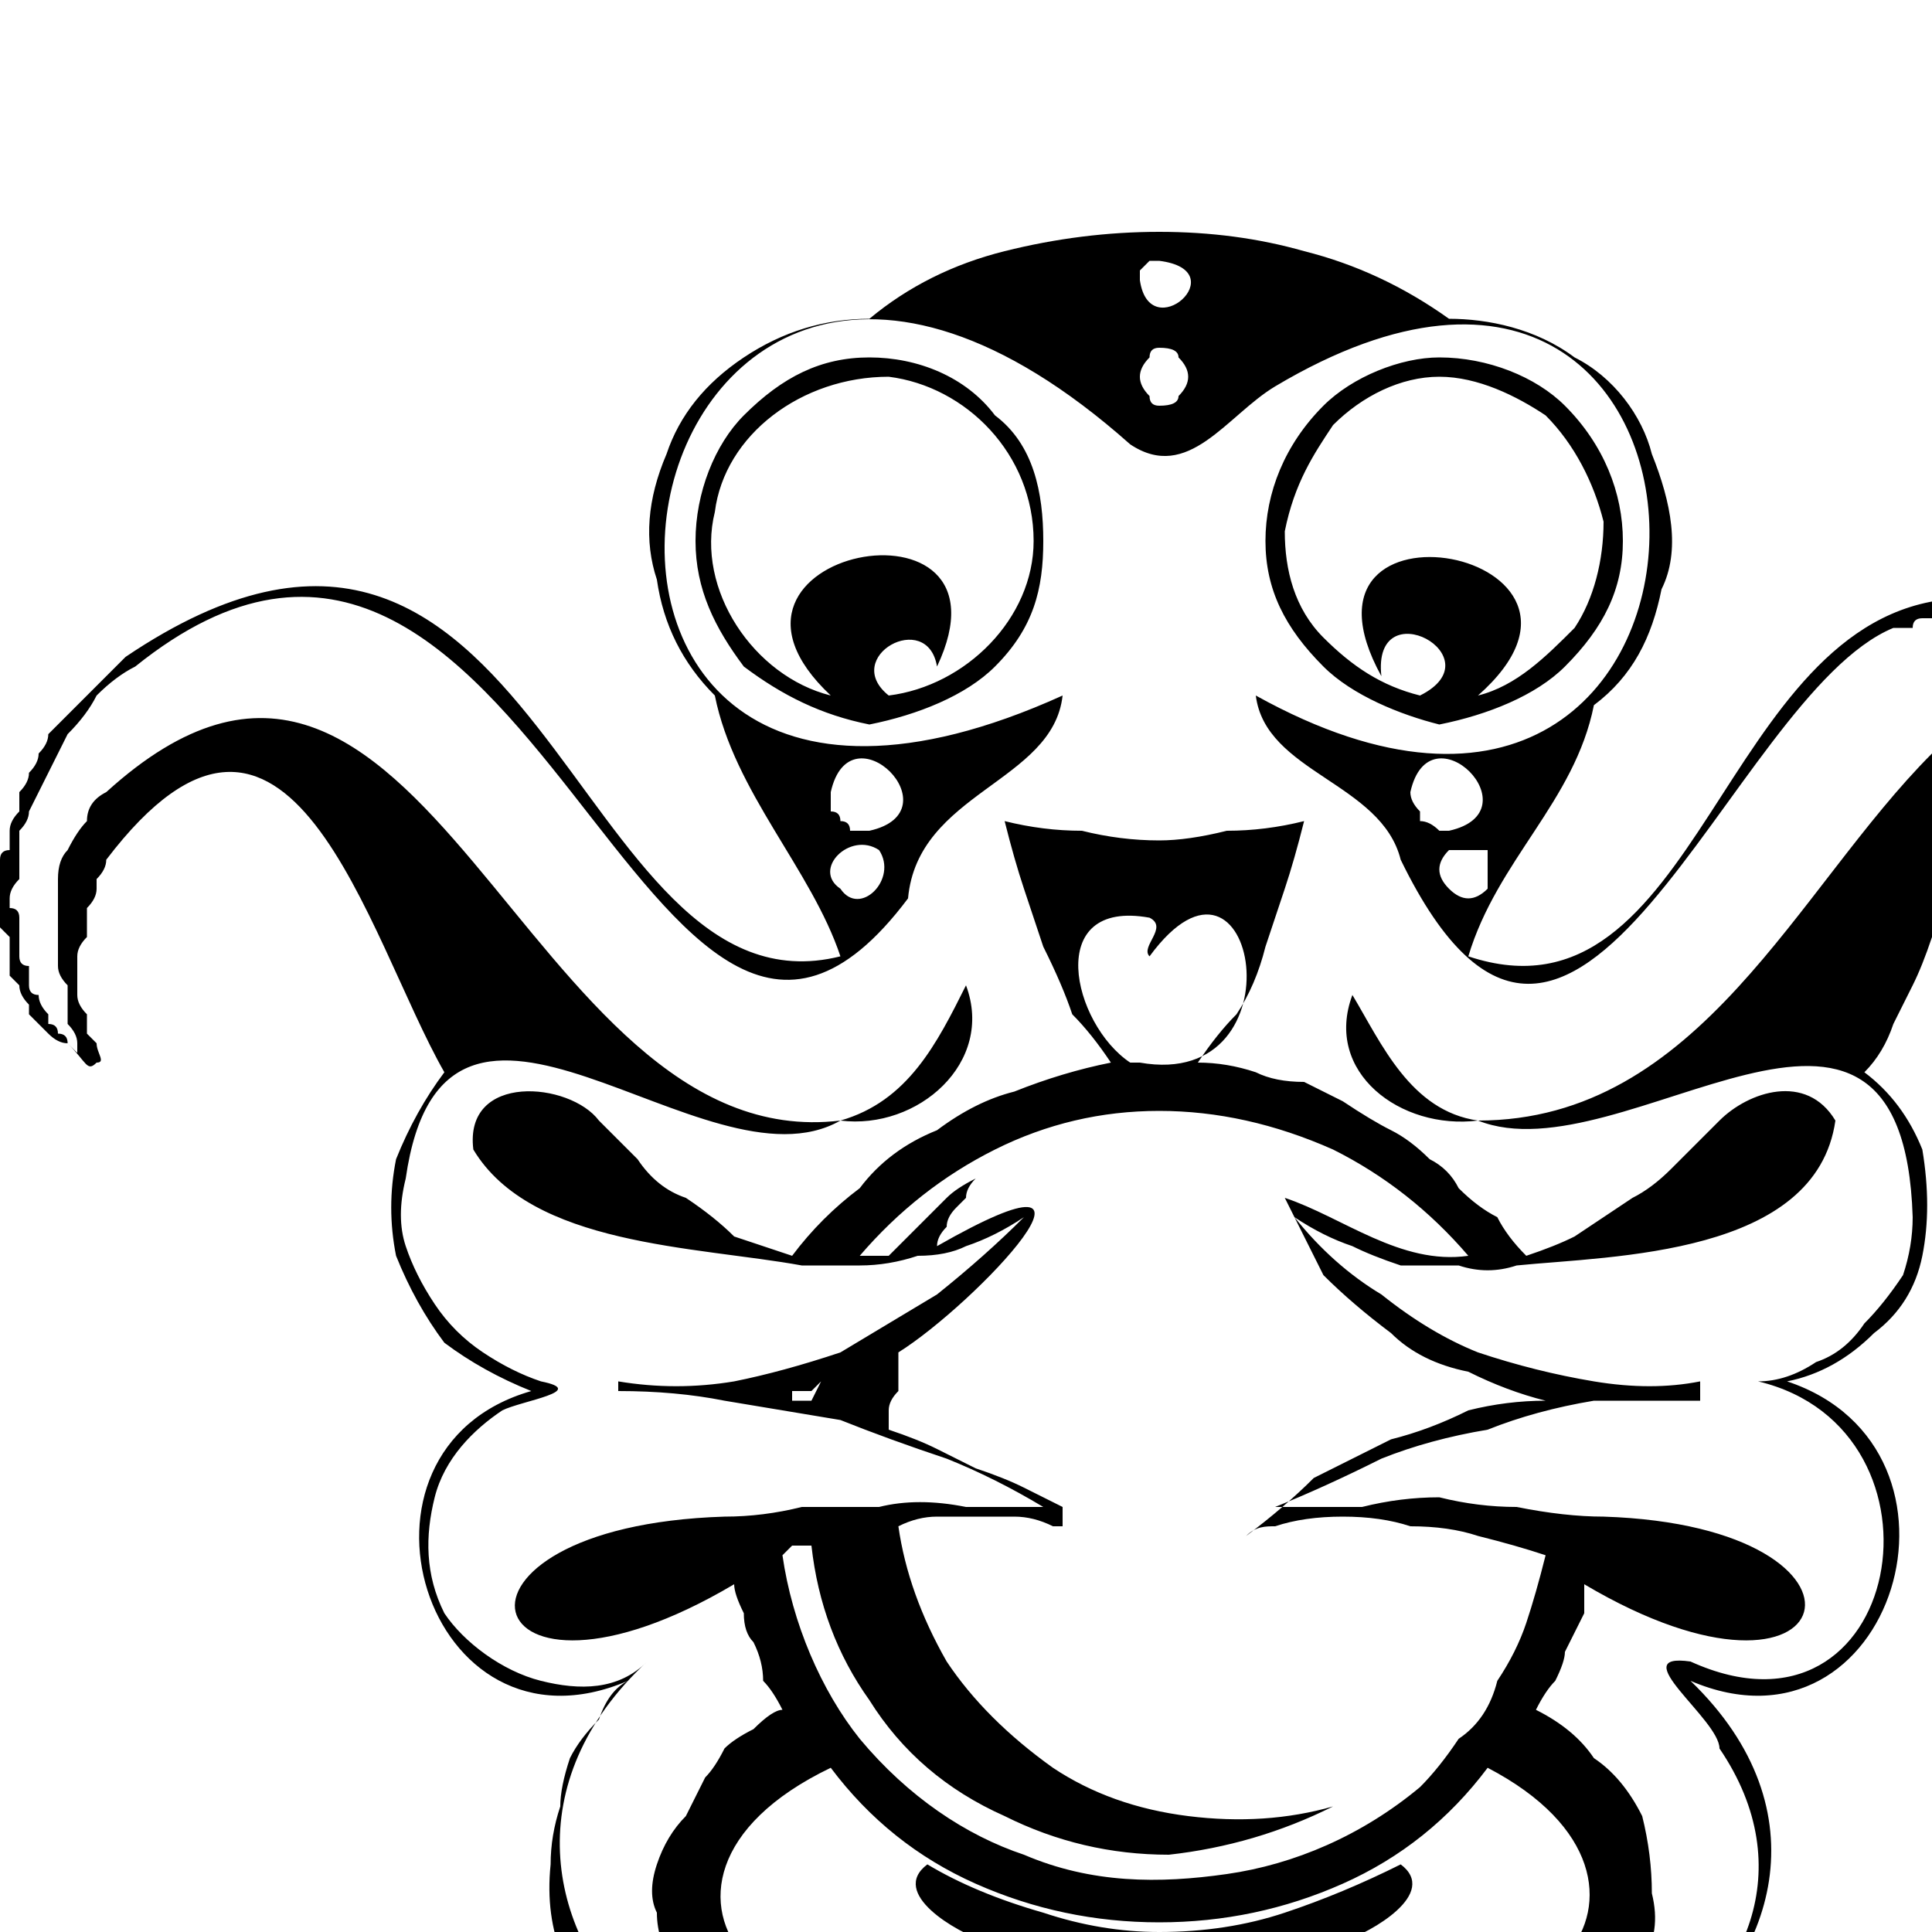
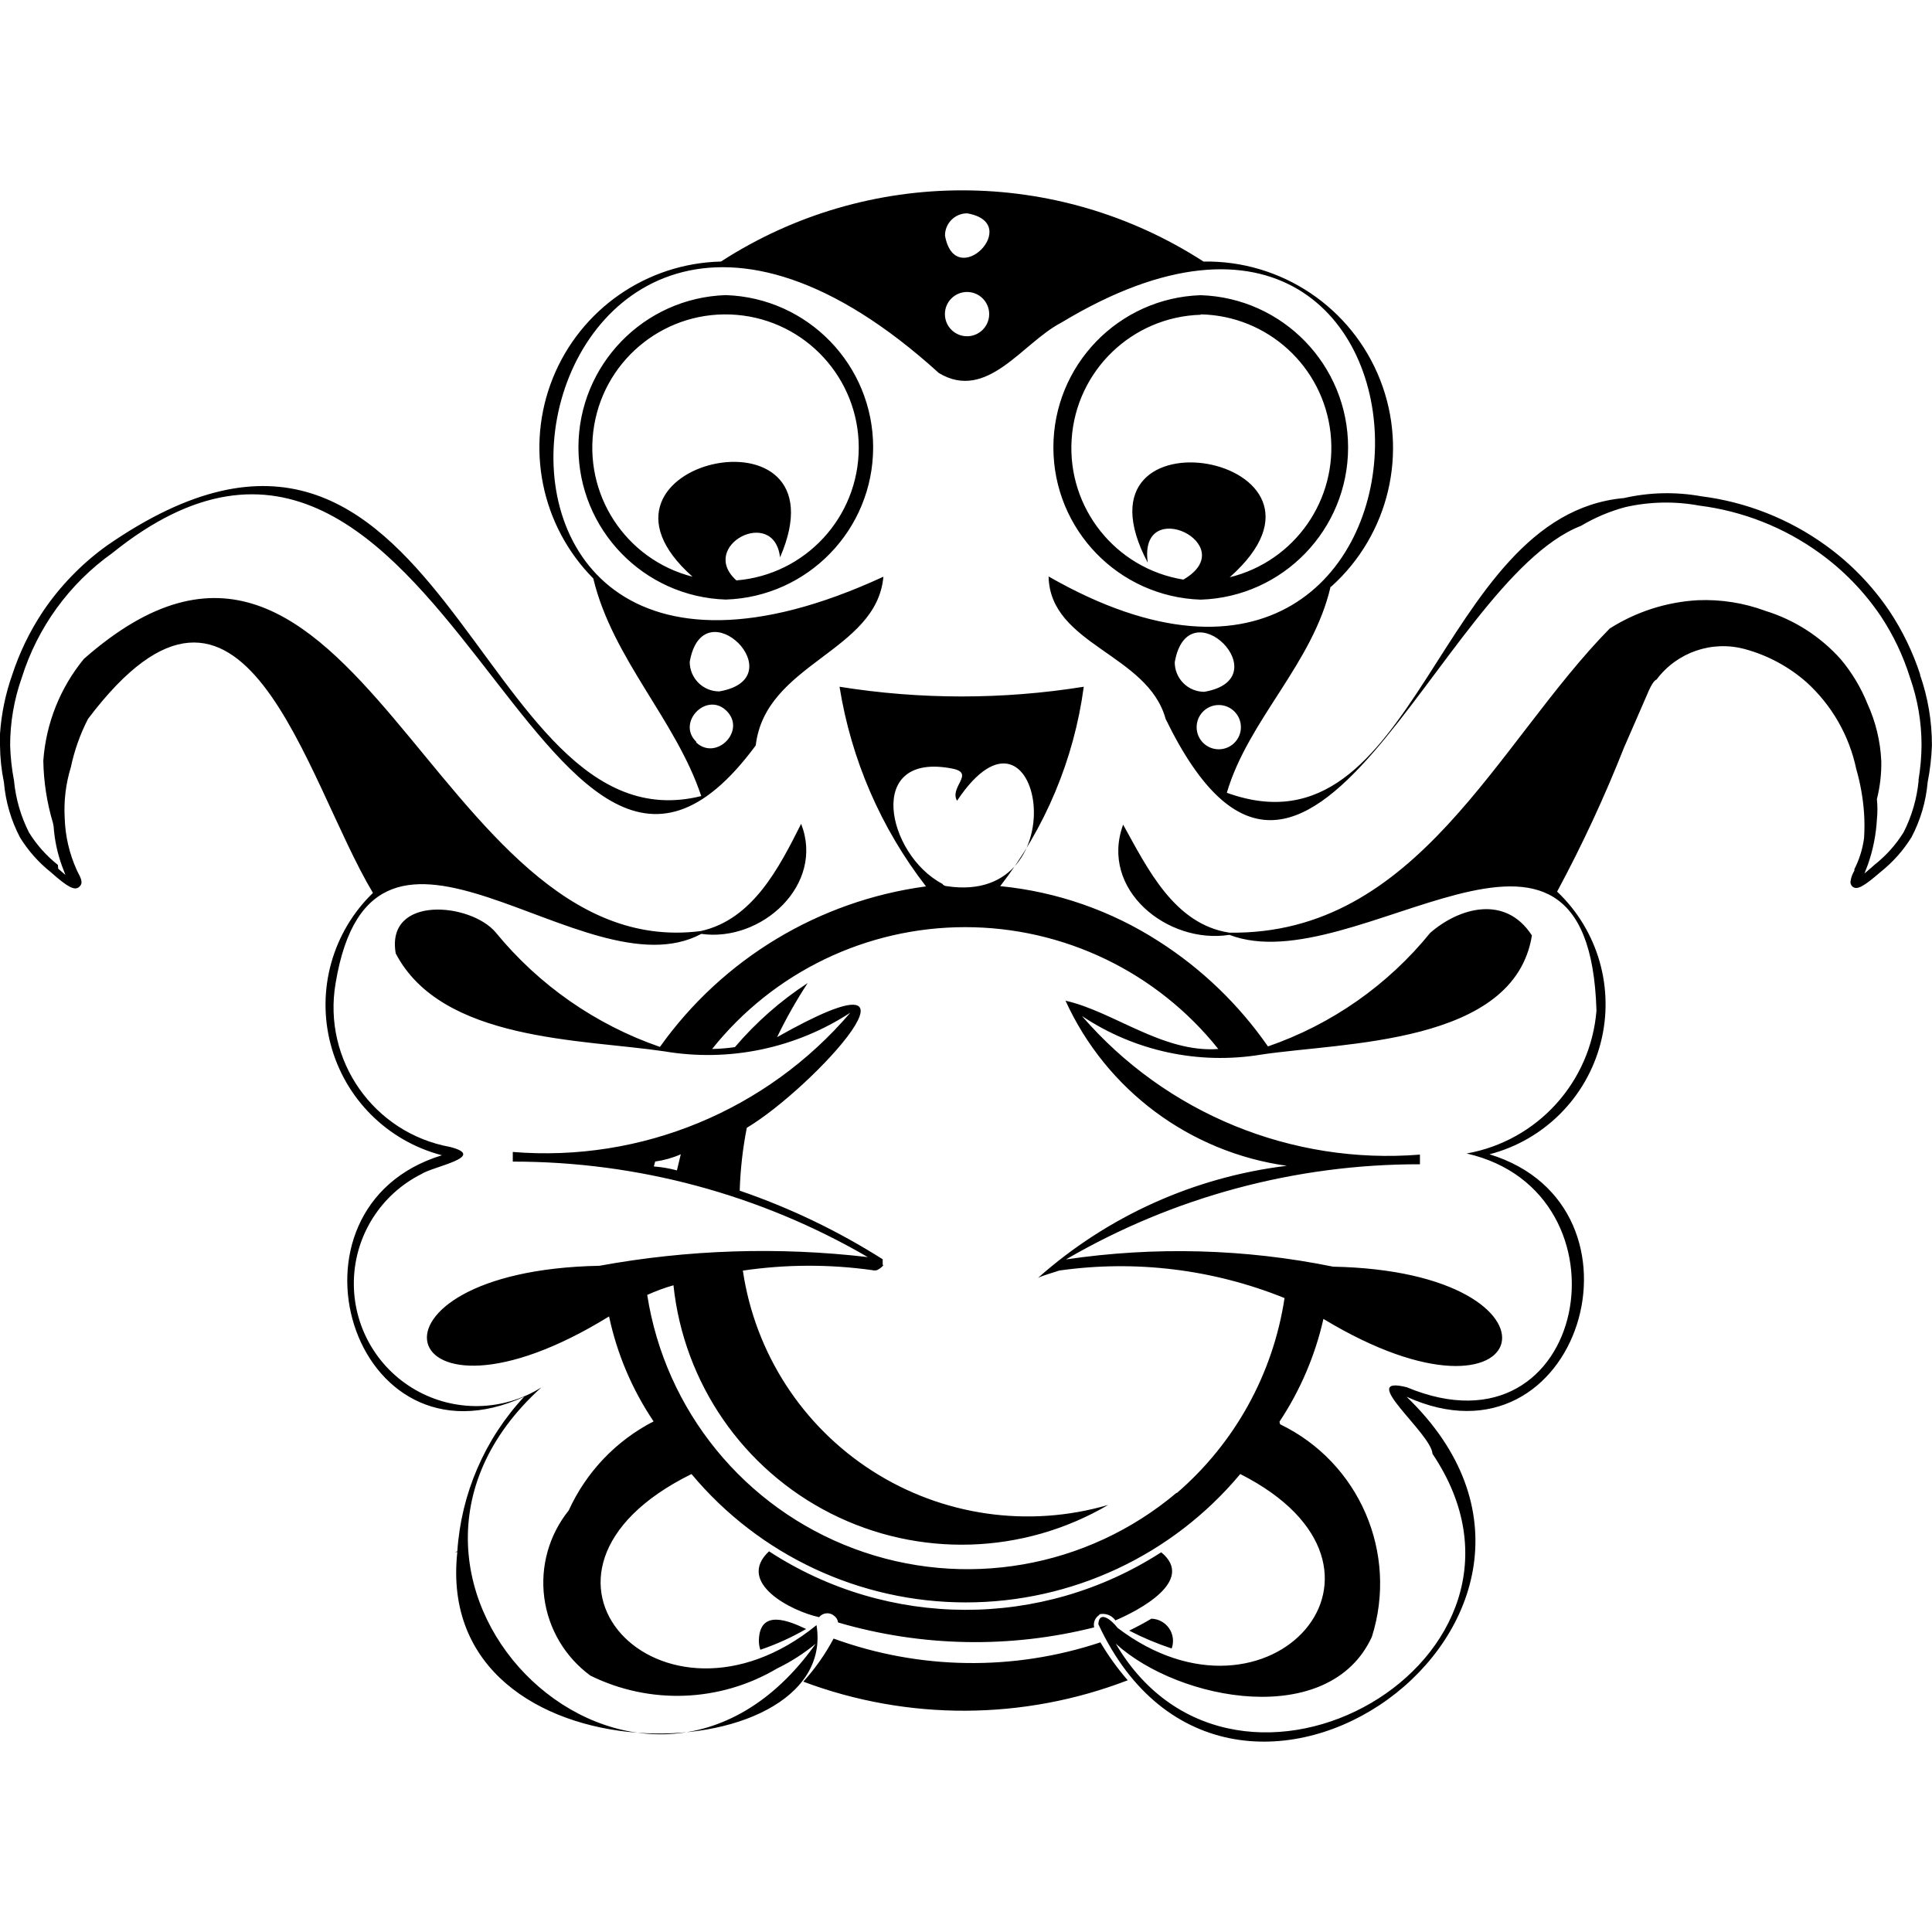
- <svg xmlns="http://www.w3.org/2000/svg" version="1.2" viewBox="0 0 20 20" width="20" height="20">
+ <svg xmlns="http://www.w3.org/2000/svg" version="1.2" viewBox="0 0 24 24" width="24" height="24">
  <style />
-   <path d="m23.9 8.4q-0.1-0.1-0.1-0.2-0.1-0.1-0.1-0.2-0.1-0.1-0.1-0.2-0.1-0.1-0.1-0.2-0.1-0.1-0.2-0.2-0.1-0.1-0.2-0.2-0.1-0.1-0.2-0.2-0.1-0.1-0.2-0.2-0.2-0.1-0.4-0.2-0.2-0.1-0.4-0.2-0.2-0.1-0.4-0.1-0.2-0.1-0.4-0.1-0.1 0-0.2-0.1-0.1 0-0.2 0-0.2 0-0.3 0.1-0.1 0-0.2 0c-2.4 0.2-2.6 4.5-5 3.7 0.3-1 1.1-1.6 1.3-2.6 0.4-0.3 0.6-0.7 0.7-1.2 0.2-0.4 0.1-0.9-0.1-1.4-0.1-0.4-0.4-0.8-0.8-1-0.4-0.3-0.9-0.4-1.3-0.4q-0.7-0.5-1.5-0.7-0.7-0.2-1.5-0.2-0.8 0-1.6 0.2-0.8 0.2-1.4 0.7-0.7 0-1.3 0.4-0.6 0.4-0.8 1-0.3 0.7-0.1 1.3 0.1 0.7 0.6 1.2c0.2 1 1 1.8 1.3 2.7-2.8 0.7-3.1-6-7.4-3.1q-0.1 0.1-0.2 0.2-0.1 0.1-0.2 0.2-0.1 0.1-0.2 0.2-0.1 0.1-0.2 0.2 0 0.1-0.1 0.2 0 0.1-0.1 0.2 0 0.1-0.1 0.2 0 0.1 0 0.2-0.1 0.1-0.1 0.2 0 0.1 0 0.2-0.1 0-0.1 0.1 0 0.1 0 0.2v0.2q0 0 0 0.1 0 0 0 0.1 0 0.1 0 0.1 0.1 0.1 0.1 0.1 0 0.1 0 0.2 0 0.1 0 0.2 0.1 0.1 0.1 0.1 0 0.1 0.1 0.2 0 0.1 0 0.1 0.1 0.1 0.1 0.1 0.1 0.1 0.1 0.1 0.1 0.1 0.2 0.1c0.2 0.2 0.2 0.3 0.3 0.2 0.1 0 0-0.1 0-0.2q-0.1-0.1-0.1-0.1 0-0.1 0-0.2-0.1-0.1-0.1-0.2 0 0 0-0.1 0-0.1 0-0.2 0-0.1 0-0.1 0-0.1 0.1-0.2 0-0.1 0-0.2 0 0 0-0.1 0.1-0.1 0.1-0.2 0 0 0-0.1 0.1-0.1 0.1-0.2c1.9-2.5 2.7 0.8 3.5 2.2q-0.3 0.4-0.5 0.9-0.1 0.5 0 1 0.2 0.5 0.5 0.9 0.4 0.3 0.9 0.5c-2.1 0.6-1.1 3.9 1 3q-0.2 0.1-0.3 0.4-0.2 0.2-0.3 0.4-0.1 0.3-0.1 0.5-0.1 0.3-0.1 0.6c-0.3 2.9 4.8 2.7 4.5 0.9-2 1.5-4.1-0.7-1.6-1.9q0.6 0.8 1.5 1.2 0.9 0.4 1.9 0.4 1 0 1.9-0.4 0.9-0.4 1.5-1.2c2.3 1.2 0.4 3.3-1.5 1.9-0.1-0.1-0.2-0.2-0.2 0 1.6 3.5 6.6-0.1 3.8-2.8 2.1 0.9 3.1-2.4 1-3.1q0.5-0.1 0.9-0.5 0.4-0.3 0.5-0.8 0.1-0.5 0-1.1-0.2-0.5-0.6-0.8 0.2-0.2 0.3-0.5 0.1-0.2 0.2-0.4 0.1-0.2 0.2-0.5 0.1-0.2 0.2-0.4v-0.2l0.3-0.5c0-0.1 0.1-0.1 0.1-0.1q0.1-0.2 0.2-0.3 0.1-0.1 0.3-0.1 0.1-0.1 0.3-0.1 0.1 0 0.3 0.1 0.1 0 0.2 0 0.1 0.1 0.2 0.1 0.1 0.1 0.2 0.1 0.1 0.1 0.1 0.2 0.2 0.1 0.3 0.2 0.1 0.1 0.1 0.3 0.1 0.1 0.2 0.3 0 0.1 0.1 0.3 0 0 0 0.1 0 0.1 0 0.1 0 0.1 0 0.2 0.1 0 0.1 0.1 0 0 0 0.1 0 0 0 0.1 0 0 0 0 0 0.1 0 0.1-0.1 0.1-0.1 0.1 0 0.1 0 0.1 0 0.1 0 0.1 0 0.1-0.1 0.1 0 0 0 0.1 0 0 0 0 0 0 0 0 0 0 0 0.1 0 0 0 0 0 0 0 0 0 0 0 0 0 0 0 0c0.1 0.1 0.2 0 0.4-0.2q0 0 0.1-0.1 0 0 0.1-0.1 0 0 0.1-0.1 0 0 0-0.1 0.1-0.1 0.1-0.2 0.1 0 0.1-0.1 0-0.1 0-0.2 0-0.1 0-0.2 0.1 0 0.1-0.1 0 0 0-0.1 0-0.1 0-0.1 0-0.1 0-0.1 0-0.1 0-0.3 0-0.1 0-0.2-0.1-0.1-0.1-0.2 0-0.1 0-0.2zm-0.1 1.3q0 0.1 0 0.2 0 0.1 0 0.1-0.1 0.1-0.1 0.2 0 0.1-0.1 0.1 0 0.1 0 0.2-0.1 0-0.1 0.1-0.1 0-0.1 0.1-0.1 0-0.1 0v0.1l-0.1 0.1v-0.2q0 0 0-0.1 0.1-0.1 0.1-0.1 0-0.1 0-0.2 0 0 0-0.1 0 0 0-0.1 0 0 0 0 0-0.1 0-0.1 0 0 0-0.1 0 0 0-0.1 0 0 0.1-0.1 0-0.1 0-0.1 0-0.1 0-0.1 0-0.1 0-0.2-0.1-0.1-0.1-0.2 0-0.1 0-0.2-0.1-0.1-0.1-0.1 0-0.1-0.1-0.2 0-0.1 0-0.1-0.1-0.1-0.1-0.2-0.1 0-0.1-0.1-0.1-0.1-0.2-0.2-0.1-0.1-0.3-0.2-0.1 0-0.2-0.1-0.1-0.1-0.3-0.1-0.1 0-0.2-0.1-0.1 0-0.2 0-0.1 0-0.2 0-0.1 0-0.2 0-0.2 0-0.3 0-0.1 0-0.3 0.1-0.1 0-0.2 0.1-0.2 0-0.3 0.1c-1.4 1.4-2.4 3.8-4.7 3.8-0.7-0.1-1-0.8-1.3-1.3-0.3 0.8 0.5 1.4 1.3 1.3 1.5 0.6 4.4-2.2 4.5 1q0 0.3-0.1 0.6-0.2 0.3-0.4 0.5-0.2 0.3-0.5 0.4-0.3 0.2-0.6 0.2c2.1 0.5 1.5 3.9-0.7 2.9-0.7-0.1 0.3 0.6 0.3 0.9 1.7 2.5-2.4 4.9-3.9 2.3 0.8 0.7 2.6 1.1 3.1-0.1q0.2-0.3 0.1-0.7 0-0.4-0.1-0.8-0.2-0.4-0.5-0.6-0.2-0.3-0.6-0.5 0.1-0.2 0.2-0.3 0.1-0.2 0.1-0.3 0.1-0.2 0.2-0.4 0-0.1 0-0.3c2.7 1.6 3.3-0.6 0.2-0.7q-0.4 0-0.9-0.1-0.4 0-0.8-0.1-0.4 0-0.8 0.1-0.4 0-0.9 0 0.5-0.2 1.1-0.5 0.5-0.2 1.1-0.3 0.5-0.2 1.1-0.3 0.6 0 1.1 0v-0.2q-0.5 0.1-1.1 0-0.6-0.1-1.2-0.3-0.5-0.2-1-0.6-0.5-0.3-0.9-0.8 0.3 0.2 0.6 0.3 0.2 0.1 0.5 0.2 0.3 0 0.6 0 0.3 0.1 0.6 0c1-0.1 3.1-0.1 3.3-1.5-0.3-0.5-0.9-0.3-1.2 0q-0.2 0.2-0.5 0.5-0.2 0.2-0.4 0.3-0.3 0.2-0.6 0.4-0.2 0.1-0.5 0.2-0.2-0.2-0.3-0.4-0.2-0.1-0.4-0.3-0.1-0.2-0.3-0.3-0.2-0.2-0.4-0.3-0.2-0.1-0.5-0.3-0.2-0.1-0.4-0.2-0.3 0-0.5-0.1-0.3-0.1-0.6-0.1 0.2-0.3 0.4-0.5 0.2-0.3 0.3-0.7 0.1-0.3 0.2-0.6 0.1-0.3 0.2-0.7-0.4 0.1-0.8 0.1-0.4 0.1-0.7 0.1-0.4 0-0.8-0.1-0.4 0-0.8-0.1 0.1 0.4 0.2 0.7 0.1 0.3 0.2 0.6 0.2 0.4 0.3 0.7 0.2 0.2 0.4 0.5-0.5 0.1-1 0.3-0.4 0.1-0.8 0.4-0.5 0.2-0.8 0.6-0.4 0.3-0.7 0.7-0.3-0.1-0.6-0.2-0.2-0.2-0.5-0.4-0.3-0.1-0.5-0.4-0.2-0.2-0.4-0.4c-0.3-0.4-1.4-0.5-1.3 0.3 0.6 1 2.3 1 3.4 1.2q0.3 0 0.6 0 0.3 0 0.6-0.1 0.3 0 0.5-0.1 0.3-0.1 0.6-0.3-0.4 0.4-0.9 0.8-0.5 0.3-1 0.6-0.6 0.2-1.1 0.3-0.6 0.1-1.2 0v0.1q0.6 0 1.1 0.1 0.6 0.1 1.2 0.2 0.5 0.2 1.1 0.4 0.5 0.2 1 0.5-0.4 0-0.8 0-0.5-0.1-0.9 0-0.4 0-0.8 0-0.4 0.1-0.8 0.1c-3.2 0.1-2.6 2.3 0.1 0.7q0 0.1 0.1 0.3 0 0.2 0.1 0.3 0.1 0.2 0.1 0.4 0.1 0.1 0.2 0.3-0.1 0-0.3 0.2-0.2 0.1-0.3 0.2-0.1 0.2-0.2 0.3-0.1 0.2-0.2 0.4-0.2 0.2-0.3 0.5-0.1 0.3 0 0.5 0 0.3 0.2 0.6 0.1 0.2 0.3 0.4 0.3 0.1 0.6 0.2 0.3 0.1 0.6 0.1 0.3 0 0.6-0.1 0.3-0.1 0.6-0.3 0 0 0.1 0 0.1-0.1 0.1-0.1 0.1-0.1 0.1-0.1 0.1 0 0.1-0.1c-2.1 3-6.1-0.7-3.4-3.2-0.3 0.3-0.7 0.3-1.1 0.2-0.4-0.1-0.8-0.4-1-0.7-0.2-0.4-0.2-0.8-0.1-1.2 0.1-0.4 0.4-0.7 0.7-0.9 0.2-0.1 0.9-0.2 0.4-0.3q-0.3-0.1-0.6-0.3-0.3-0.2-0.5-0.5-0.2-0.3-0.3-0.6-0.1-0.3 0-0.7c0.4-2.8 3.1 0.2 4.5-0.6 0.8 0.1 1.6-0.6 1.3-1.4-0.3 0.6-0.6 1.2-1.3 1.4-3.3 0.4-4.3-6.4-7.6-3.4q-0.2 0.1-0.2 0.3-0.1 0.1-0.2 0.3-0.1 0.1-0.1 0.3 0 0.2 0 0.4 0 0.1 0 0.2 0 0.1 0 0.2 0 0 0 0.1 0 0.1 0.1 0.2v0.1q0 0 0 0.1 0 0.1 0 0.1 0 0.1 0 0.1 0.1 0.1 0.1 0.2v0.1l-0.1-0.1q0-0.1-0.1-0.1 0-0.1-0.1-0.1 0-0.1 0-0.1-0.1-0.1-0.1-0.2-0.1 0-0.1-0.1 0-0.1 0-0.2-0.1 0-0.1-0.1 0-0.1 0-0.2 0 0 0-0.1 0-0.1 0-0.1 0-0.1-0.1-0.1 0-0.1 0-0.1 0-0.1 0.1-0.2 0-0.2 0-0.3 0-0.1 0-0.2 0.1-0.1 0.1-0.2 0.1-0.2 0.2-0.4 0.1-0.2 0.2-0.4 0.2-0.2 0.3-0.4 0.2-0.2 0.4-0.3c4.1-3.3 5.3 6 8 2.4 0.1-1.1 1.5-1.2 1.6-2.1-6.4 2.9-4.7-7.4 0.7-2.6 0.6 0.4 1-0.3 1.5-0.6 5.2-3.1 5.2 6.2-0.2 3.2 0.1 0.8 1.3 0.9 1.5 1.7 1.8 3.7 3.4-1.7 5.1-2.4q0.1 0 0.2 0 0-0.1 0.1-0.1 0.1 0 0.2 0 0-0.1 0.1-0.1 0.1 0 0.2 0 0.1 0 0.3 0 0.1 0 0.2 0 0.1 0 0.2 0 0.2 0 0.4 0.1 0.2 0 0.4 0.1 0.2 0.1 0.4 0.2 0.1 0.1 0.3 0.2 0.1 0.1 0.2 0.2 0.1 0 0.2 0.1 0.1 0.1 0.2 0.2 0.1 0.2 0.2 0.3 0 0.1 0.1 0.1 0 0.1 0.1 0.2 0 0.1 0.1 0.2 0 0.1 0 0.2 0.1 0.1 0.1 0.2 0 0.1 0 0.2 0.1 0.1 0.1 0.3 0 0.1 0 0.2 0 0 0 0.1 0 0 0 0.1 0 0-0.1 0.1 0 0 0 0.1zm-14.8-6c-0.5 0-0.9 0.2-1.3 0.6-0.3 0.3-0.5 0.8-0.5 1.3 0 0.5 0.2 0.9 0.5 1.3 0.4 0.3 0.8 0.5 1.3 0.6 0.5-0.1 1-0.3 1.3-0.6 0.4-0.4 0.5-0.8 0.5-1.3 0-0.5-0.1-1-0.5-1.3-0.3-0.4-0.8-0.6-1.3-0.6zm0.2 3.5c-0.5-0.4 0.4-0.9 0.5-0.3 0.9-1.9-2.7-1.2-1.1 0.3-0.8-0.2-1.4-1.1-1.2-1.9 0.1-0.8 0.9-1.4 1.8-1.4 0.8 0.1 1.5 0.8 1.5 1.7 0 0.8-0.7 1.5-1.5 1.6zm14.7 1.2zm-9-0.9c0.5-0.1 1-0.3 1.3-0.6 0.4-0.4 0.6-0.8 0.6-1.3 0-0.5-0.2-1-0.6-1.4-0.3-0.3-0.8-0.5-1.3-0.5-0.4 0-0.9 0.2-1.2 0.5-0.4 0.4-0.6 0.9-0.6 1.4 0 0.5 0.2 0.9 0.6 1.3 0.3 0.3 0.8 0.5 1.2 0.6zm0.3 1.8q-0.1 0-0.2-0.1-0.1-0.1-0.1-0.2 0-0.1 0.1-0.2 0.1 0 0.2 0 0.1 0 0.2 0 0 0.1 0 0.2 0 0.1 0 0.2-0.1 0.1-0.2 0.1zm-0.6-1.1c0.2-0.9 1.3 0.2 0.4 0.4q-0.1 0-0.1 0-0.1-0.1-0.2-0.1 0-0.1 0-0.1-0.1-0.1-0.1-0.2zm-2.6-5.5c0.8 0.1-0.1 0.9-0.2 0.2q0 0 0-0.1 0 0 0.1-0.1 0 0 0 0 0.1 0 0.1 0zm0 0.9q0.2 0 0.2 0.1 0.1 0.1 0.1 0.2 0 0.1-0.1 0.2 0 0.1-0.2 0.1-0.1 0-0.1-0.1-0.1-0.1-0.1-0.2 0-0.1 0.1-0.2 0-0.1 0.1-0.1zm-3.3 5.6c-0.3-0.2 0.1-0.6 0.4-0.4 0.2 0.3-0.2 0.7-0.4 0.4zm-0.1-1c0.2-0.9 1.3 0.2 0.4 0.4q-0.1 0-0.2 0 0-0.1-0.1-0.1 0-0.1-0.1-0.1 0-0.1 0-0.2zm6.1 10.3c-0.6 0.5-1.3 0.8-2 0.9-0.7 0.1-1.4 0.1-2.1-0.2-0.6-0.2-1.2-0.6-1.7-1.2-0.4-0.5-0.7-1.2-0.8-1.9q0 0 0.1-0.1 0 0 0 0 0.1 0 0.1 0 0.1 0 0.1 0 0.1 0.9 0.6 1.6 0.5 0.8 1.4 1.2 0.8 0.4 1.7 0.4 0.9-0.1 1.7-0.5-0.7 0.2-1.5 0.1-0.8-0.1-1.4-0.5-0.7-0.5-1.1-1.1-0.4-0.7-0.5-1.4 0.2-0.1 0.4-0.1 0.2 0 0.4 0 0.2 0 0.4 0 0.2 0 0.4 0.1 0 0 0 0 0 0 0 0 0 0 0 0 0 0 0 0 0 0 0.1 0 0 0 0-0.1 0 0 0 0 0 0 0 0v-0.1q-0.2-0.1-0.4-0.2-0.2-0.1-0.5-0.2-0.2-0.1-0.4-0.2-0.2-0.1-0.5-0.2 0-0.1 0-0.2 0-0.1 0.1-0.2 0-0.1 0-0.2 0-0.1 0-0.2c0.8-0.5 2.5-2.3 0.4-1.1q0-0.1 0.1-0.2 0-0.1 0.1-0.2 0 0 0.1-0.1 0-0.1 0.1-0.2-0.2 0.1-0.3 0.2-0.1 0.1-0.2 0.2-0.1 0.1-0.2 0.2-0.1 0.1-0.2 0.2-0.1 0-0.1 0 0 0-0.1 0 0 0 0 0-0.1 0-0.1 0 0.6-0.7 1.4-1.1 0.8-0.4 1.7-0.4 0.9 0 1.8 0.4 0.8 0.4 1.4 1.1c-0.7 0.1-1.3-0.4-1.9-0.6q0.2 0.4 0.4 0.8 0.3 0.3 0.7 0.6 0.3 0.3 0.8 0.4 0.4 0.2 0.8 0.3-0.4 0-0.8 0.1-0.4 0.2-0.8 0.3-0.4 0.2-0.8 0.4-0.3 0.3-0.7 0.6c0.1-0.1 0.2-0.1 0.3-0.1q0.3-0.1 0.7-0.1 0.4 0 0.7 0.1 0.4 0 0.7 0.1 0.4 0.1 0.7 0.2-0.1 0.4-0.2 0.7-0.1 0.3-0.3 0.6-0.1 0.4-0.4 0.6-0.2 0.3-0.4 0.5zm-2.8-8.6c1.1-1.5 1.6 1.4-0.1 1.1q0 0 0 0 0 0 0 0 0 0 0 0-0.1 0-0.1 0c-0.6-0.4-0.9-1.7 0.2-1.5 0.2 0.1-0.1 0.3 0 0.4zm3-6c0.4 0 0.8 0.2 1.1 0.4 0.3 0.3 0.5 0.7 0.6 1.1 0 0.4-0.1 0.8-0.3 1.1-0.3 0.3-0.6 0.6-1 0.7 1.7-1.5-2.1-2.2-1-0.2-0.1-0.9 1.2-0.2 0.4 0.2-0.4-0.1-0.7-0.3-1-0.6-0.3-0.3-0.4-0.7-0.4-1.1 0.1-0.5 0.3-0.8 0.5-1.1 0.3-0.3 0.7-0.5 1.1-0.5zm-6.4 10.4l-0.1 0.2q0 0 0 0-0.1 0-0.1 0 0 0-0.1 0 0 0 0 0v-0.1q0 0 0.1 0 0 0 0 0 0.1 0 0.1 0 0.1-0.1 0.1-0.1zm1.9 5.8q0 0 0 0 0 0 0 0 0 0 0 0 0 0 0 0 0.4 0.2 0.8 0.2 0.4 0.1 0.8 0.1 0.4 0 0.8 0 0.4-0.1 0.8-0.2 0 0 0 0 0-0.1 0-0.1 0 0 0.1 0 0 0 0 0v-0.1q0 0 0 0 0.1 0 0.1 0.1 0 0 0.1 0 0 0 0 0c0.3-0.1 1-0.5 0.6-0.8q-0.6 0.3-1.2 0.5-0.6 0.2-1.3 0.2-0.6 0-1.2-0.2-0.7-0.2-1.2-0.5c-0.4 0.3 0.3 0.7 0.6 0.8q0 0 0.1-0.1 0 0 0 0 0 0 0.1 0 0 0 0 0.1zm3.9 0q0 0 0 0-0.1 0.1-0.1 0.1 0 0-0.1 0 0 0 0 0 0 0.1 0.1 0.1 0.1 0 0.1 0.1 0.1 0 0.2 0 0 0 0.1 0.1 0-0.1 0-0.2 0 0 0-0.1-0.1 0-0.1-0.1-0.1 0-0.2 0zm-4.8 0.3q0 0 0 0 0 0 0 0 0 0 0 0.1 0 0 0 0 0.1 0 0.1-0.1 0.1 0 0.2 0 0-0.1 0.1-0.1 0.1 0 0.2-0.1c-0.3-0.1-0.6-0.2-0.6 0.2zm4.2 0q-0.4 0.1-0.8 0.2-0.4 0.1-0.9 0-0.4 0-0.8 0-0.4-0.1-0.8-0.3 0 0.1-0.1 0.2 0 0.1-0.1 0.1 0 0.1-0.1 0.2 0 0-0.1 0.1 0.5 0.2 1 0.3 0.5 0 1 0 0.5 0 1.1-0.1 0.5-0.1 0.9-0.2 0-0.1 0-0.1-0.1-0.1-0.1-0.2-0.1 0-0.1-0.1-0.1 0-0.1-0.1z" />
+   <path d="m 14.916,7.449 a 1.892,1.892 0 0 0 0,-3.782 1.892,1.892 0 0 0 0,3.782 m 0,-3.544 a 1.657,1.657 0 0 1 0.36,3.266 C 16.974,5.667 13.195,4.983 14.258,6.99 14.138,6.136 15.446,6.768 14.7,7.2 a 1.656,1.656 0 0 1 0.217,-3.29 z M 9.016,3.666 a 1.892,1.892 0 0 0 0,3.782 1.892,1.892 0 0 0 0,-3.782 M 9.148,7.21 C 8.668,6.78 9.616,6.283 9.69,6.924 10.549,4.945 6.99,5.734 8.603,7.164 a 1.655,1.655 0 1 1 0.545,0.046 m 14.706,1.172 0.028,-0.01 z m 0,0 A 3.24,3.24 0 0 0 23.474,7.595 3.24,3.24 0 0 0 22.68,6.775 3.36,3.36 0 0 0 21.134,6.165 2.4,2.4 0 0 0 20.174,6.187 c -2.338,0.21 -2.55,4.524 -4.934,3.661 0.268,-0.908 1.068,-1.603 1.289,-2.56 h 0.007 a 2.316,2.316 0 0 0 -1.586,-4.039 5.52,5.52 0 0 0 -5.994,0 2.311,2.311 0 0 0 -1.586,3.937 C 7.609,8.183 8.398,8.947 8.711,9.889 5.887,10.592 5.55,3.851 1.326,6.779 A 3.24,3.24 0 0 0 0.532,7.598 3.24,3.24 0 0 0 0.151,8.385 2.76,2.76 0 0 0 0,9.117 V 9.26 A 2.4,2.4 0 0 0 0.049,9.72 1.8,1.8 0 0 0 0.249,10.404 1.68,1.68 0 0 0 0.634,10.837 c 0.208,0.185 0.293,0.229 0.349,0.181 0.056,-0.048 0.024,-0.107 -0.024,-0.198 l -0.007,-0.016 A 1.68,1.68 0 0 1 0.804,10.167 1.8,1.8 0 0 1 0.88,9.531 2.4,2.4 0 0 1 1.093,8.931 C 3.034,6.359 3.781,9.673 4.633,11.092 a 1.932,1.932 0 0 0 0.857,3.259 c -2.122,0.649 -1.124,3.98 1.021,3 a 3.12,3.12 0 0 0 -0.83,1.921 l -0.03,0.008 h 0.03 C 5.365,22.2 10.445,22.04 10.143,20.188 8.223,21.748 6.105,19.538 8.59,18.311 a 4.44,4.44 0 0 0 6.817,0 c 2.311,1.171 0.354,3.338 -1.523,1.912 -0.082,-0.106 -0.23,-0.221 -0.24,-0.047 1.637,3.518 6.677,-0.085 3.829,-2.825 2.144,0.974 3.154,-2.362 1.03,-3.012 a 1.926,1.926 0 0 0 0.84,-3.263 16.801,16.801 0 0 0 0.833,-1.794 l 0.066,-0.151 0.216,-0.496 c 0.066,-0.161 0.101,-0.185 0.12,-0.193 a 1.032,1.032 0 0 1 1.1,-0.378 1.92,1.92 0 0 1 0.761,0.409 2.016,2.016 0 0 1 0.62,1.08 2.64,2.64 0 0 1 0.097,0.547 2.4,2.4 0 0 1 0,0.311 1.2,1.2 0 0 1 -0.12,0.386 v 0.018 a 0.36,0.36 0 0 0 -0.048,0.132 0.072,0.072 0 0 0 0.024,0.066 c 0.056,0.048 0.14,0 0.349,-0.181 a 1.68,1.68 0 0 0 0.385,-0.433 1.8,1.8 0 0 0 0.2,-0.683 2.88,2.88 0 0 0 0.053,-0.456 2.64,2.64 0 0 0 -0.148,-0.878 m -8.711,0.926 a 0.275,0.275 0 0 1 0,-0.55 0.275,0.275 0 0 1 0,0.55 M 14.593,8.227 c 0.166,-0.949 1.32,0.202 0.367,0.367 A 0.367,0.367 0 0 1 14.593,8.225 Z M 12.013,2.65 c 0.71,0.12 -0.146,0.985 -0.274,0.276 a 0.276,0.276 0 0 1 0.274,-0.276 m 0,0.977 a 0.275,0.275 0 0 1 0,0.55 0.275,0.275 0 0 1 0,-0.55 M 8.652,9.217 C 8.398,8.977 8.779,8.585 9.026,8.831 9.274,9.077 8.896,9.459 8.646,9.221 Z M 8.568,8.222 C 8.734,7.273 9.888,8.424 8.935,8.589 A 0.367,0.367 0 0 1 8.568,8.222 m 6.05,10.32 a 4.027,4.027 0 0 1 -6.578,-2.456 2.4,2.4 0 0 1 0.326,-0.12 3.6,3.6 0 0 0 5.4,2.729 3.576,3.576 0 0 1 -4.538,-2.911 5.64,5.64 0 0 1 1.606,-0.006 0.12,0.12 0 0 0 0.061,0 0.24,0.24 0 0 0 0.077,-0.058 l -0.007,-0.012 v -0.065 a 8.4,8.4 0 0 0 -1.776,-0.852 4.8,4.8 0 0 1 0.088,-0.781 c 0.83,-0.494 2.508,-2.332 0.376,-1.126 a 6,6 0 0 1 0.38,-0.672 4.2,4.2 0 0 0 -0.904,0.796 2.4,2.4 0 0 1 -0.283,0.023 4.022,4.022 0 0 1 6.288,0 c -0.69,0.05 -1.302,-0.466 -1.898,-0.6 a 3.564,3.564 0 0 0 2.749,2.051 5.688,5.688 0 0 0 -3.09,1.392 c 0.07,-0.034 0.193,-0.066 0.264,-0.091 a 5.436,5.436 0 0 1 2.798,0.342 3.984,3.984 0 0 1 -1.339,2.423 z M 11.891,9.944 c 1.033,-1.546 1.538,1.32 -0.131,1.064 a 0.072,0.072 0 0 1 -0.056,-0.03 c -0.684,-0.36 -0.972,-1.65 0.132,-1.429 0.277,0.058 -0.044,0.228 0.052,0.397 z M 23.834,9.695 a 1.8,1.8 0 0 1 -0.186,0.643 1.56,1.56 0 0 1 -0.36,0.403 l -0.036,0.032 -0.091,0.078 0.043,-0.112 a 2.04,2.04 0 0 0 0.112,-0.566 1.2,1.2 0 0 0 0,-0.24 v -0.008 A 1.8,1.8 0 0 0 23.37,9.455 1.92,1.92 0 0 0 23.198,8.742 2.04,2.04 0 0 0 22.866,8.189 2.076,2.076 0 0 0 21.932,7.589 2.16,2.16 0 0 0 21.092,7.456 2.28,2.28 0 0 0 19.996,7.808 c -1.406,1.43 -2.384,3.809 -4.724,3.778 -0.686,-0.105 -1.017,-0.797 -1.32,-1.342 -0.296,0.808 0.554,1.49 1.32,1.369 1.56,0.6 4.464,-2.252 4.56,0.941 a 1.963,1.963 0 0 1 -1.613,1.775 c 2.114,0.48 1.517,3.847 -0.743,2.904 -0.634,-0.16 0.305,0.571 0.319,0.827 1.712,2.548 -2.434,4.92 -3.935,2.358 0.792,0.72 2.656,1.061 3.182,-0.085 a 2.196,2.196 0 0 0 -1.14,-2.64 l -0.008,-0.032 a 3.84,3.84 0 0 0 0.546,-1.277 c 2.65,1.602 3.21,-0.587 0.12,-0.649 a 9.6,9.6 0 0 0 -3.318,-0.09 8.712,8.712 0 0 1 4.397,-1.182 v -0.12 a 5.016,5.016 0 0 1 -4.199,-1.722 3.096,3.096 0 0 0 2.224,0.48 c 1.022,-0.155 3.146,-0.12 3.366,-1.48 -0.331,-0.514 -0.91,-0.342 -1.264,-0.032 a 4.476,4.476 0 0 1 -2.015,1.41 4.8,4.8 0 0 0 -1.351,-1.302 4.44,4.44 0 0 0 -1.975,-0.689 5.16,5.16 0 0 0 1.038,-2.477 9.6,9.6 0 0 1 -3.034,0 5.46,5.46 0 0 0 1.074,2.48 4.848,4.848 0 0 0 -3.305,1.994 4.56,4.56 0 0 1 -2.04,-1.422 C 5.846,11.212 4.789,11.116 4.916,11.844 c 0.571,1.093 2.309,1.064 3.336,1.216 a 3.24,3.24 0 0 0 2.311,-0.48 4.98,4.98 0 0 1 -4.193,1.73 v 0.12 a 8.76,8.76 0 0 1 4.41,1.186 11.28,11.28 0 0 0 -3.334,0.108 c -3.166,0.061 -2.566,2.286 0.12,0.629 a 3.72,3.72 0 0 0 0.553,1.304 2.328,2.328 0 0 0 -1.054,1.106 1.432,1.432 0 0 0 0.269,2.052 2.436,2.436 0 0 0 2.32,-0.089 2.4,2.4 0 0 0 0.48,-0.308 C 7.991,23.443 4.016,19.683 6.725,17.235 A 1.522,1.522 0 1 1 5.232,14.586 c 0.14,-0.095 0.832,-0.216 0.36,-0.338 A 1.764,1.764 0 0 1 4.169,12.214 C 4.635,9.413 7.257,12.381 8.712,11.601 9.461,11.707 10.248,10.99 9.952,10.234 9.68,10.775 9.352,11.423 8.705,11.566 5.369,11.994 4.421,5.213 1.042,8.185 A 2.244,2.244 0 0 0 0.538,9.45 2.88,2.88 0 0 0 0.658,10.224 l 0.008,0.041 a 1.8,1.8 0 0 0 0.104,0.492 l 0.043,0.112 -0.09,-0.078 -0.004,-0.047 A 1.56,1.56 0 0 1 0.36,10.341 1.8,1.8 0 0 1 0.174,9.697 2.76,2.76 0 0 1 0.126,9.26 2.52,2.52 0 0 1 0.27,8.42 3,3 0 0 1 1.393,6.872 C 5.528,3.538 6.71,12.891 9.388,9.26 9.508,8.237 10.889,8.101 10.974,7.164 4.588,10.115 6.323,-0.211 11.663,4.634 c 0.6,0.36 1.038,-0.376 1.519,-0.625 5.249,-3.172 5.2,6.22 -0.156,3.152 0.017,0.852 1.232,0.96 1.454,1.77 1.77,3.636 3.366,-1.702 5.16,-2.399 a 2.16,2.16 0 0 1 0.553,-0.233 2.28,2.28 0 0 1 0.917,-0.018 3.24,3.24 0 0 1 1.492,0.588 3.12,3.12 0 0 1 0.764,0.788 3,3 0 0 1 0.36,0.758 2.52,2.52 0 0 1 0.144,0.84 2.76,2.76 0 0 1 -0.038,0.437 z M 8.457,14.339 8.409,14.539 a 1.56,1.56 0 0 0 -0.287,-0.049 l 0.017,-0.061 a 1.2,1.2 0 0 0 0.318,-0.09 m 1.902,5.731 a 0.12,0.12 0 0 1 0.052,0.085 6.06,6.06 0 0 0 3.181,0.061 0.144,0.144 0 0 1 0.065,-0.155 v -0.008 a 0.192,0.192 0 0 1 0.199,0.076 c 0.283,-0.12 1.002,-0.492 0.569,-0.846 a 4.476,4.476 0 0 1 -4.872,-0.012 c -0.416,0.389 0.28,0.745 0.622,0.818 a 0.132,0.132 0 0 1 0.185,-0.019 m 3.943,0.038 a 3.6,3.6 0 0 1 -0.276,0.148 3.6,3.6 0 0 0 0.528,0.222 0.276,0.276 0 0 0 -0.252,-0.37 m -4.876,0.266 a 0.36,0.36 0 0 0 0.018,0.12 3.12,3.12 0 0 0 0.569,-0.258 C 9.799,20.134 9.439,19.983 9.427,20.374 m 4.242,0.028 a 5.04,5.04 0 0 1 -3.314,-0.047 2.64,2.64 0 0 1 -0.376,0.535 5.676,5.676 0 0 0 4.03,-0.017 3.24,3.24 0 0 1 -0.34,-0.472" />
</svg>
